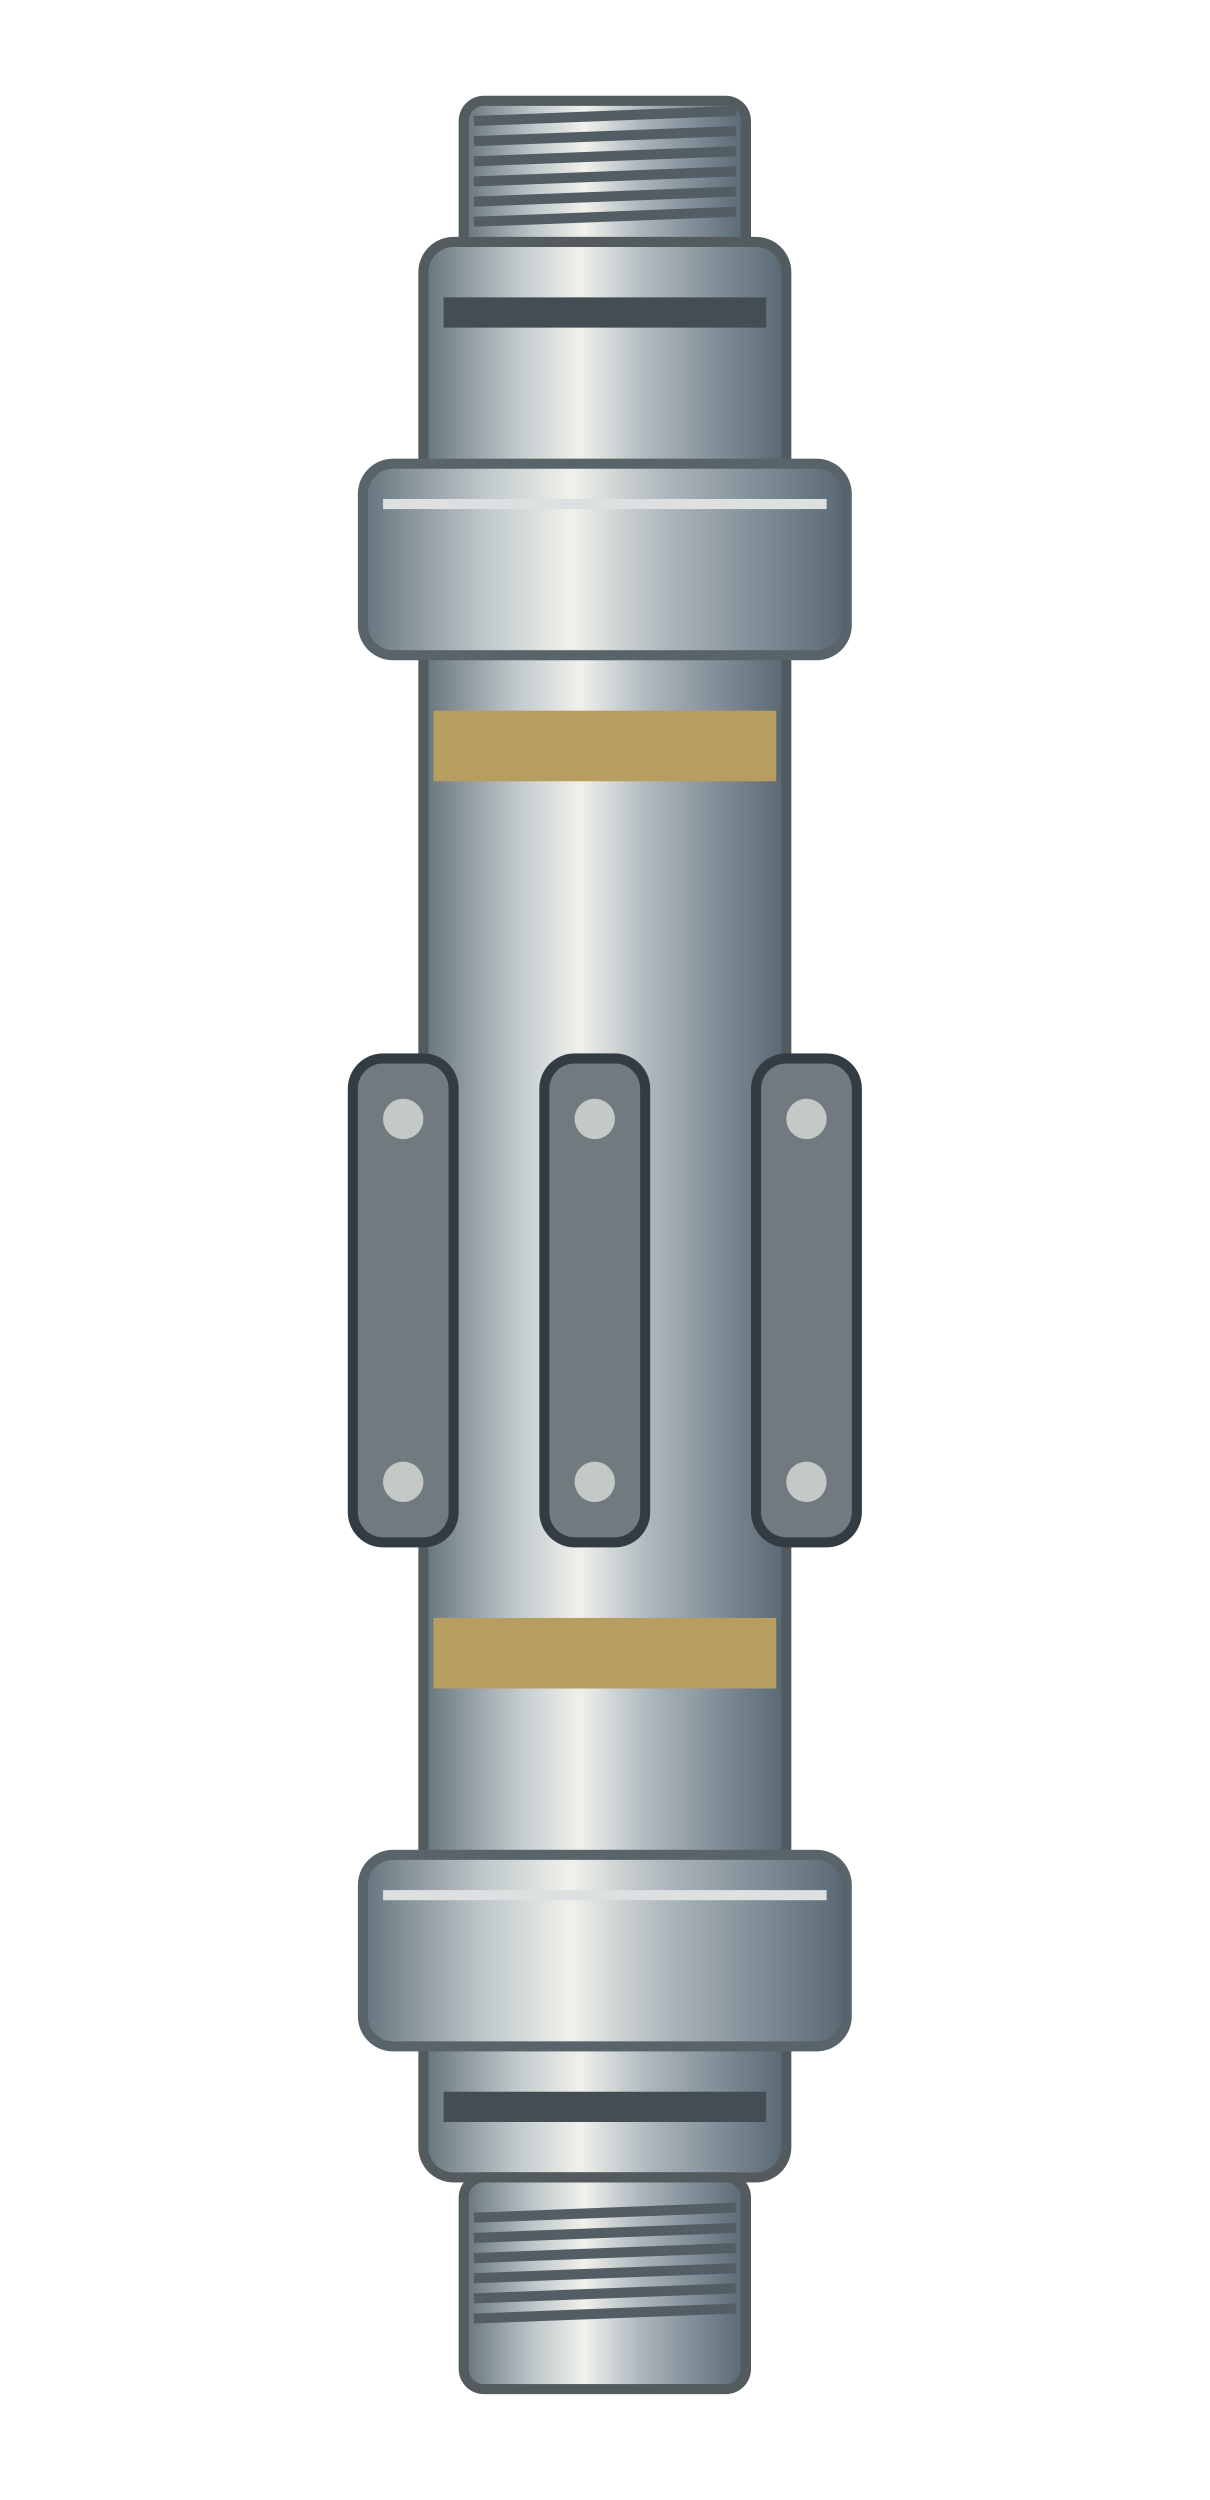
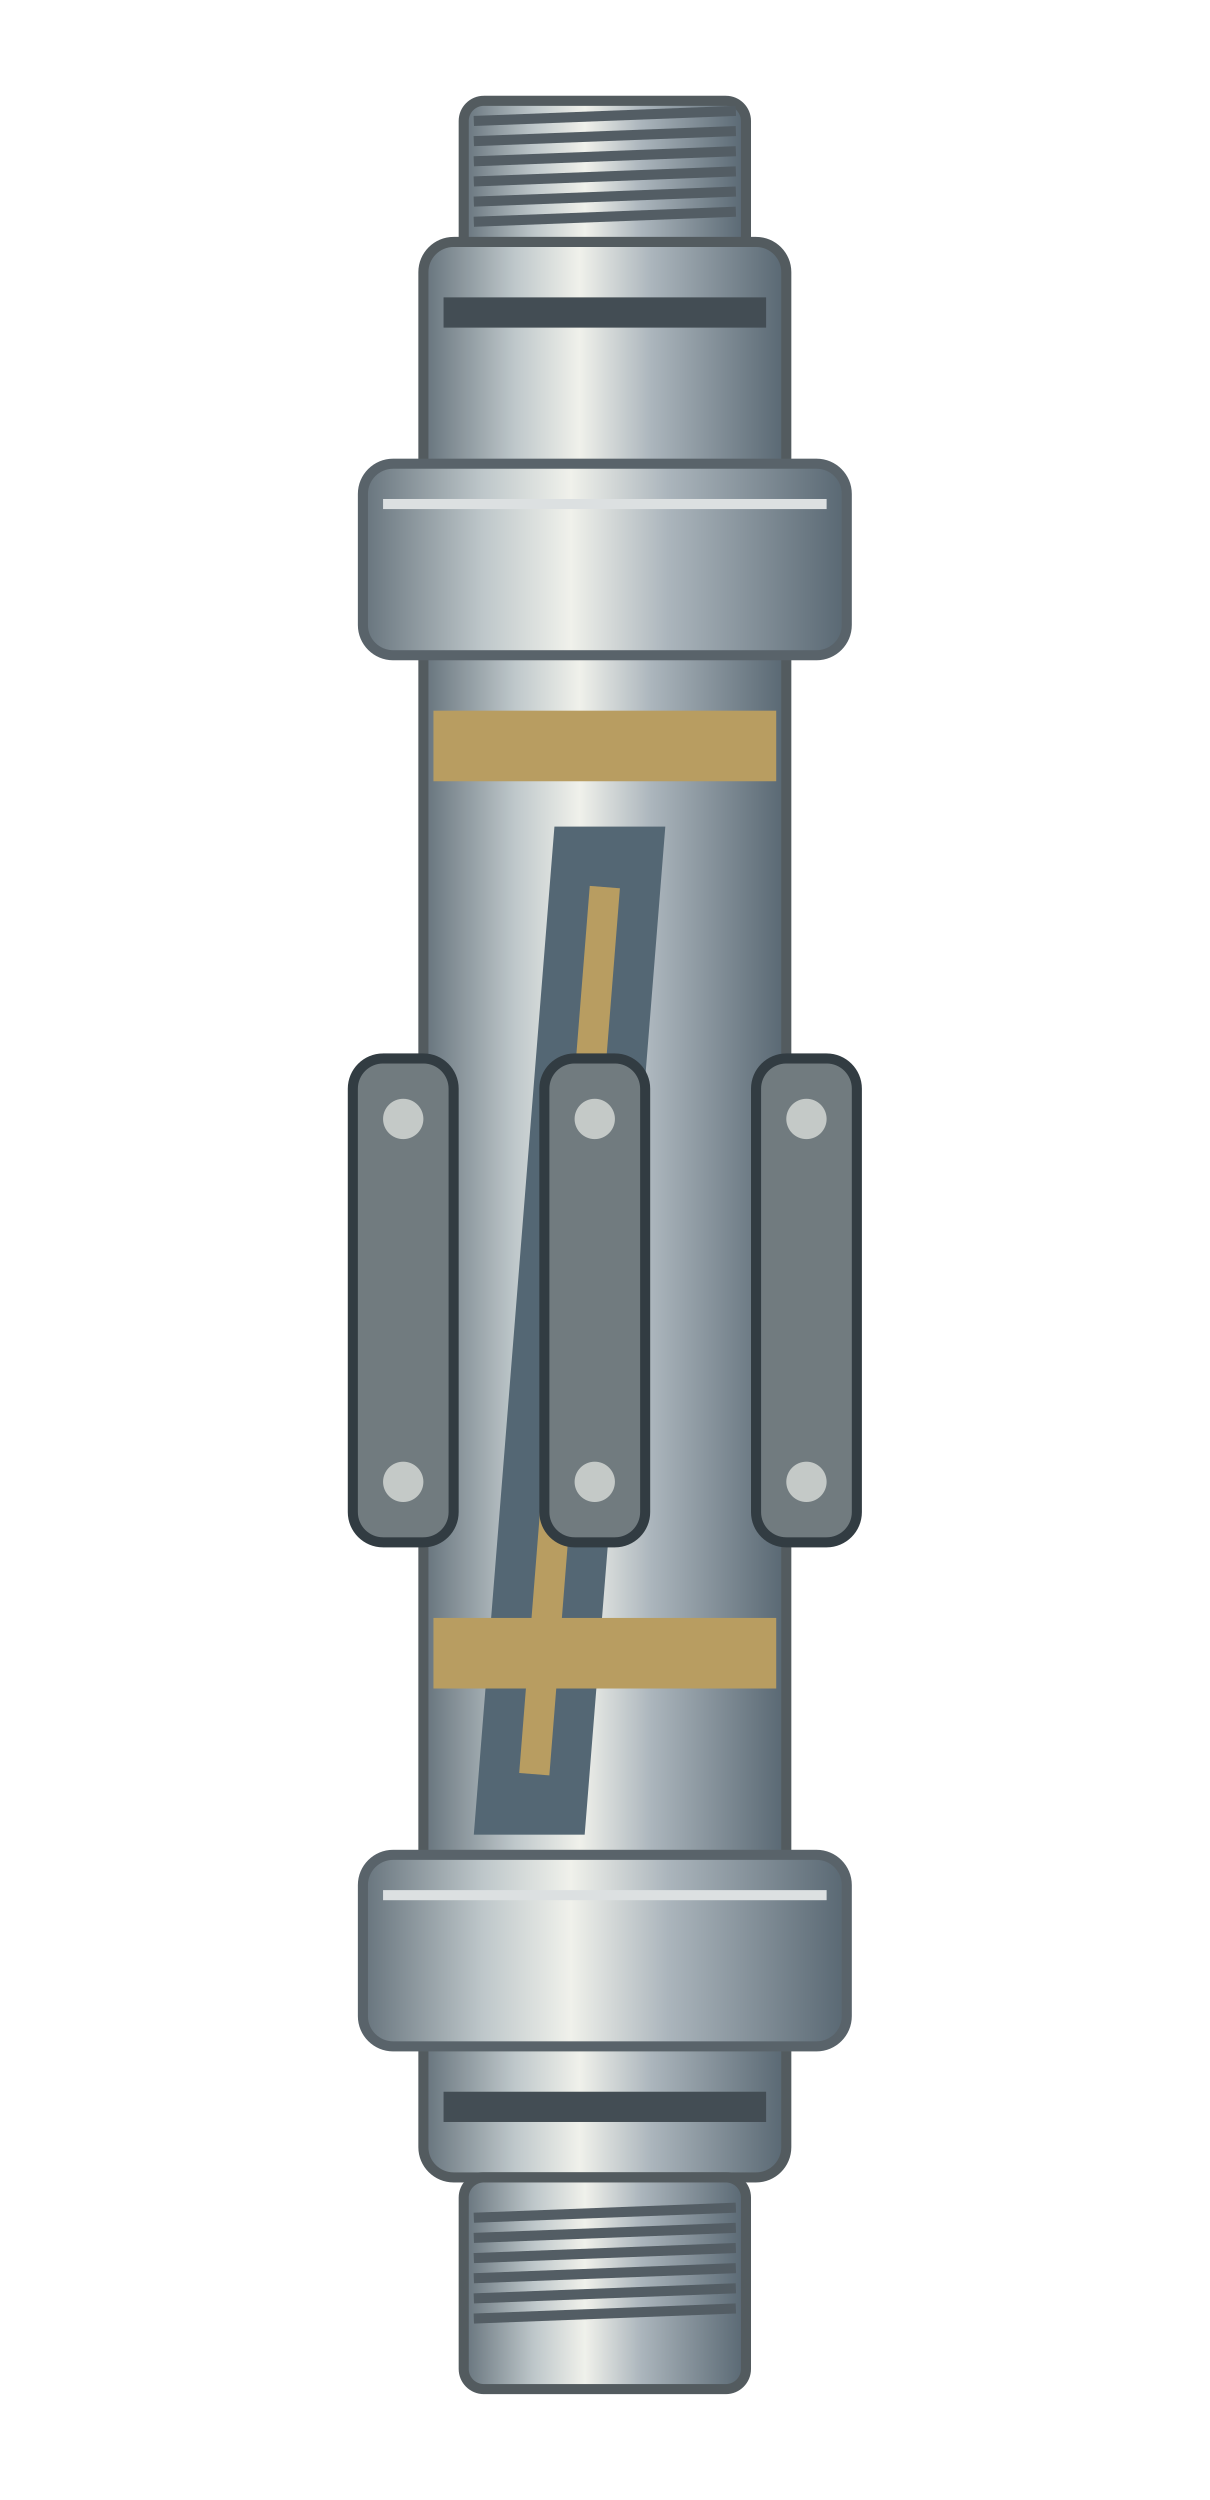
<svg xmlns="http://www.w3.org/2000/svg" viewBox="0 0 120 248" role="img" aria-label="rss-point technical illustration">
  <defs>
    <linearGradient id="asset-rss-point-steel">
      <stop stop-color="#66737c" />
      <stop offset=".25" stop-color="#bec7ca" />
      <stop offset=".43" stop-color="#f0f1eb" />
      <stop offset=".63" stop-color="#abb5bc" />
      <stop offset="1" stop-color="#586772" />
    </linearGradient>
  </defs>
  <rect x="46" y="10" width="28" height="20" rx="2" fill="url(#asset-rss-point-steel)" stroke="#535b5f" />
  <path d="M47 12l26 -1" stroke="#535d64" />
  <path d="M47 14l26 -1" stroke="#535d64" />
  <path d="M47 16l26 -1" stroke="#535d64" />
  <path d="M47 18l26 -1" stroke="#535d64" />
  <path d="M47 20l26 -1" stroke="#535d64" />
  <path d="M47 22l26 -1" stroke="#535d64" />
  <rect x="42" y="24" width="36" height="192" rx="3" fill="url(#asset-rss-point-steel)" stroke="#535b5f" />
  <path d="M44 31H76M44 209H76" stroke="#434d54" stroke-width="3" />
  <rect x="36" y="46" width="48" height="19" rx="3" fill="url(#asset-rss-point-steel)" stroke="#59636a" />
  <path d="M38 50h44" stroke="#dce0e1" />
  <rect x="36" y="184" width="48" height="19" rx="3" fill="url(#asset-rss-point-steel)" stroke="#59636a" />
  <path d="M38 188h44" stroke="#dce0e1" />
+   <path d="M55 82l11 0-8 100-11 0z" fill="#546774" />
+   <path d="M60 88l-7 88" stroke="#b89d61" stroke-width="3" />
  <rect x="35" y="105" width="10" height="48" rx="3" fill="#717b7f" stroke="#323c42" />
  <circle cx="40" cy="111" r="2" fill="#c4c9c7" />
  <circle cx="40" cy="147" r="2" fill="#c4c9c7" />
  <rect x="54" y="105" width="10" height="48" rx="3" fill="#717b7f" stroke="#323c42" />
  <circle cx="59" cy="111" r="2" fill="#c4c9c7" />
  <circle cx="59" cy="147" r="2" fill="#c4c9c7" />
  <rect x="75" y="105" width="10" height="48" rx="3" fill="#717b7f" stroke="#323c42" />
  <circle cx="80" cy="111" r="2" fill="#c4c9c7" />
  <circle cx="80" cy="147" r="2" fill="#c4c9c7" />
  <path d="M43 74h34M43 164h34" stroke="#b89d61" stroke-width="7" />
  <rect x="46" y="216" width="28" height="21" rx="2" fill="url(#asset-rss-point-steel)" stroke="#535b5f" />
  <path d="M47 220l26 -1" stroke="#535d64" />
  <path d="M47 222l26 -1" stroke="#535d64" />
  <path d="M47 224l26 -1" stroke="#535d64" />
  <path d="M47 226l26 -1" stroke="#535d64" />
  <path d="M47 228l26 -1" stroke="#535d64" />
  <path d="M47 230l26 -1" stroke="#535d64" />
</svg>
